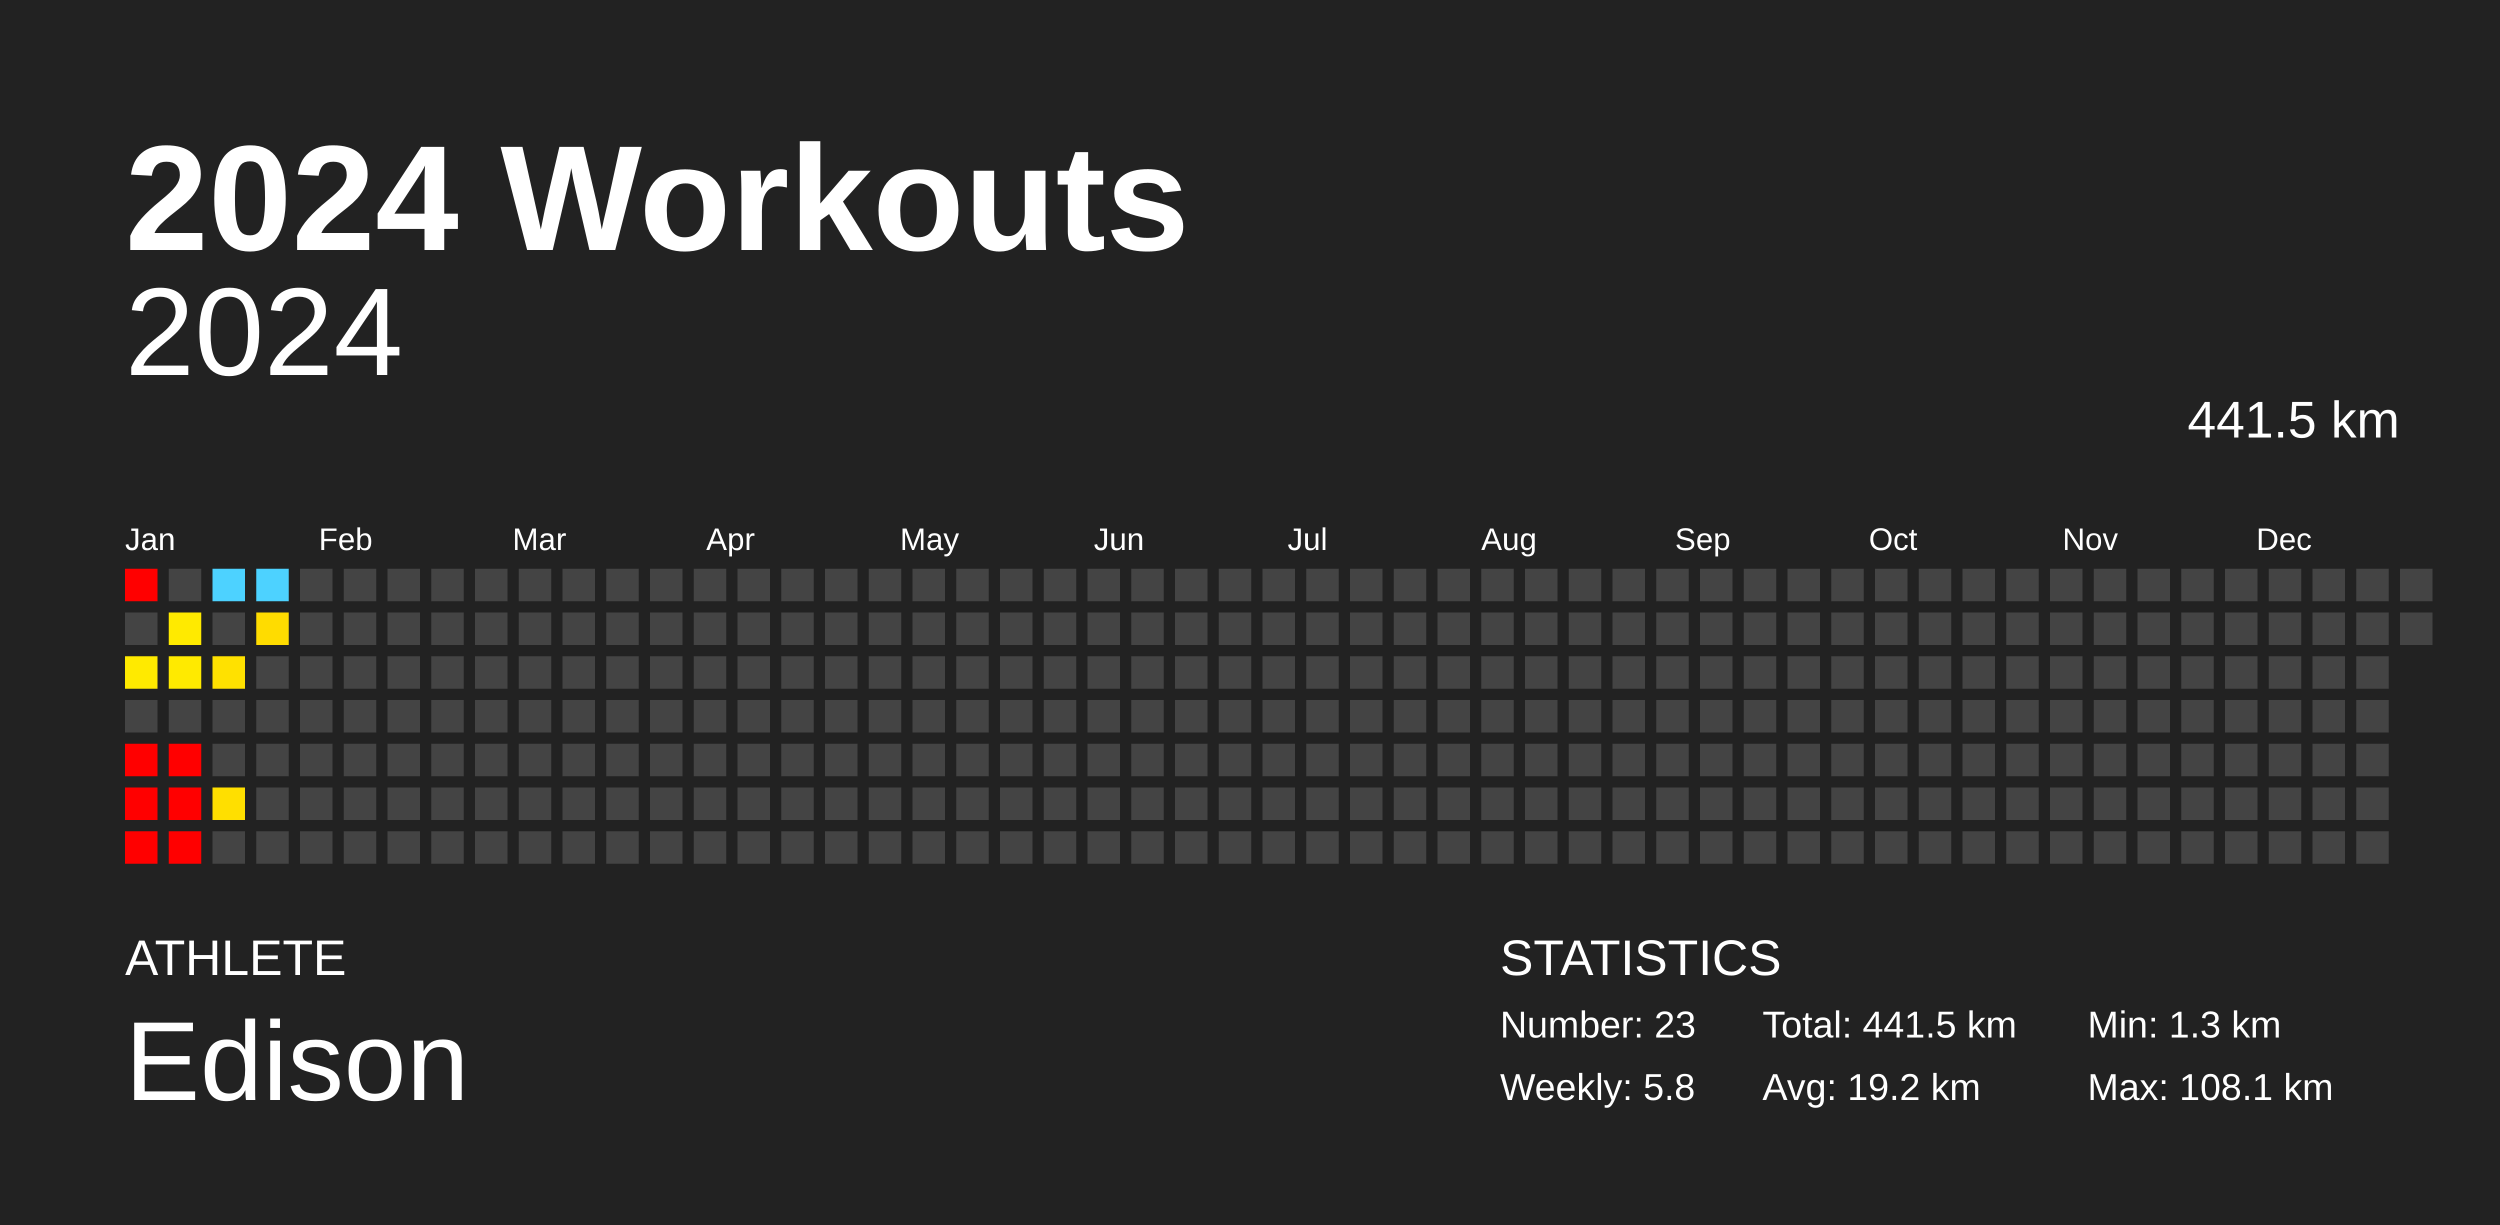
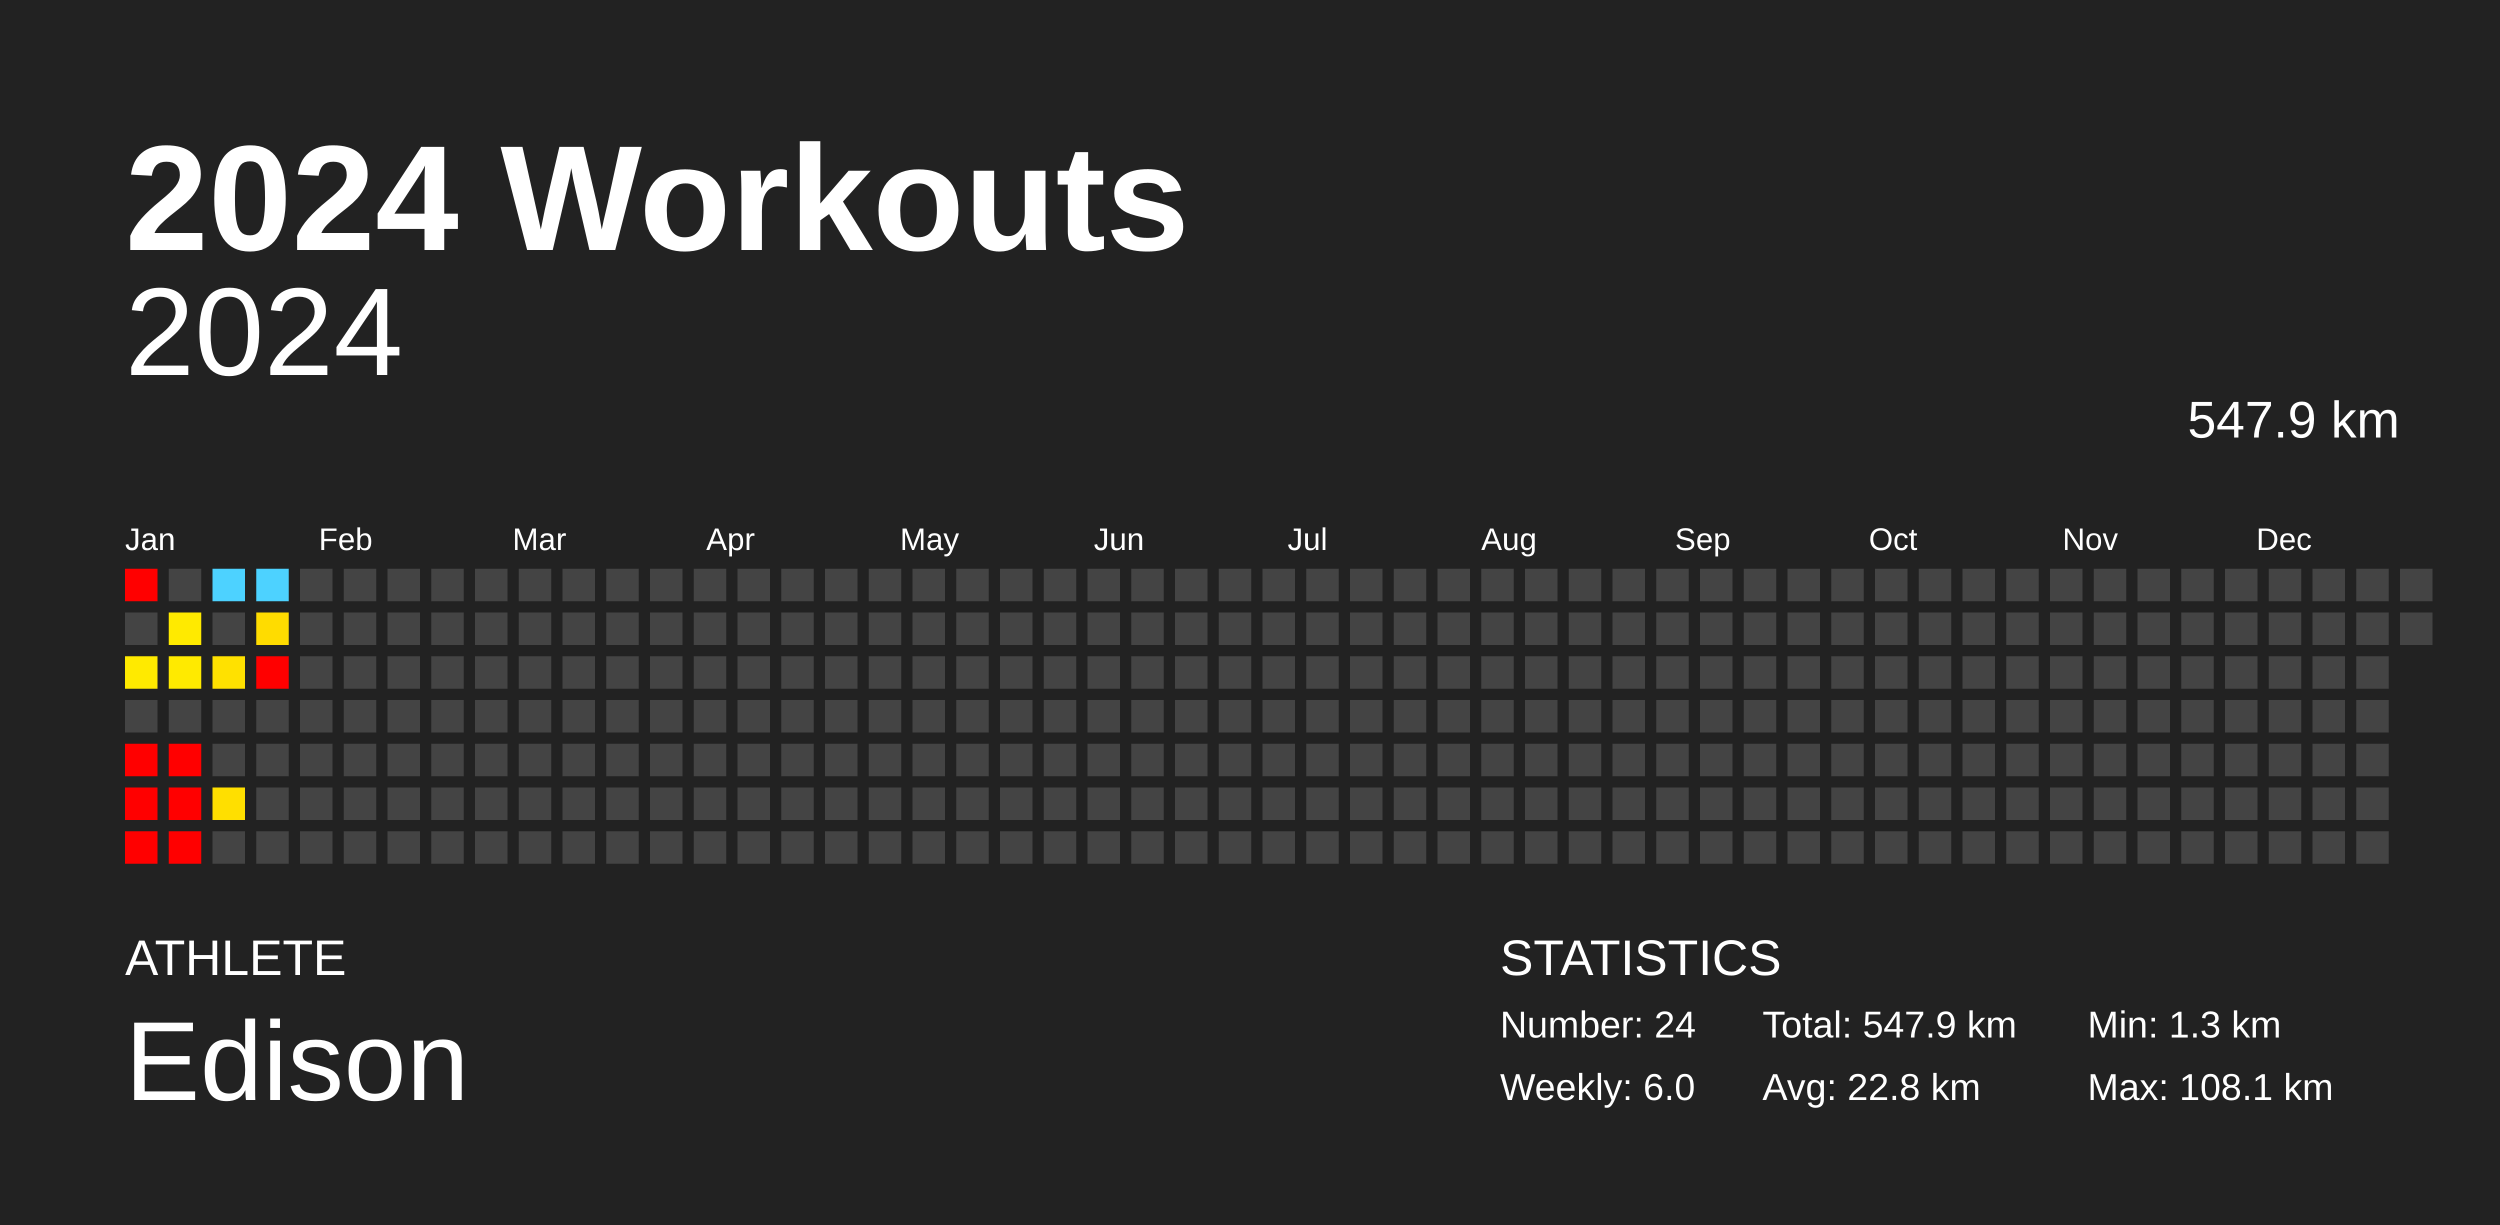
<svg xmlns="http://www.w3.org/2000/svg" baseProfile="full" height="98mm" version="1.1" viewBox="0,0,200,98" width="200mm">
  <defs />
  <rect fill="#222222" height="98" width="200" x="0" y="0" />
  <text fill="#FFFFFF" style="font-size:12px; font-family:Arial; font-weight:bold;" x="10" y="20">2024 Workouts</text>
  <text fill="#FFFFFF" style="font-size:4px; font-family:Arial" x="10" y="78">ATHLETE</text>
  <text fill="#FFFFFF" style="font-size:9px; font-family:Arial" x="10" y="88">Edison</text>
  <text fill="#FFFFFF" style="font-size:4px; font-family:Arial" x="120" y="78">STATISTICS</text>
-   <text fill="#FFFFFF" style="font-size:3px; font-family:Arial" x="120" y="83">Number: 23</text>
-   <text fill="#FFFFFF" style="font-size:3px; font-family:Arial" x="120" y="88">Weekly: 5.8</text>
-   <text fill="#FFFFFF" style="font-size:3px; font-family:Arial" x="141" y="83">Total: 441.5 km</text>
-   <text fill="#FFFFFF" style="font-size:3px; font-family:Arial" x="141" y="88">Avg: 19.2 km</text>
+   <text fill="#FFFFFF" style="font-size:3px; font-family:Arial" x="120" y="83">Number: 24</text>
+   <text fill="#FFFFFF" style="font-size:3px; font-family:Arial" x="120" y="88">Weekly: 6.0</text>
+   <text fill="#FFFFFF" style="font-size:3px; font-family:Arial" x="141" y="83">Total: 547.9 km</text>
+   <text fill="#FFFFFF" style="font-size:3px; font-family:Arial" x="141" y="88">Avg: 22.8 km</text>
  <text fill="#FFFFFF" style="font-size:3px; font-family:Arial" x="167" y="83">Min: 1.3 km</text>
  <text fill="#FFFFFF" style="font-size:3px; font-family:Arial" x="167" y="88">Max: 108.1 km</text>
  <text alignment-baseline="hanging" fill="#FFFFFF" style="font-size:10.0px; font-family:Arial;" x="10" y="30">2024</text>
-   <text alignment-baseline="hanging" fill="#FFFFFF" style="font-size:4.125px; font-family:Arial;" x="175" y="35">441.5 km</text>
+   <text alignment-baseline="hanging" fill="#FFFFFF" style="font-size:4.125px; font-family:Arial;" x="175" y="35">547.9 km</text>
  <text fill="#FFFFFF" style="font-size:2.5px; font-family:Arial" x="10.0" y="44">Jan</text>
  <text fill="#FFFFFF" style="font-size:2.5px; font-family:Arial" x="25.5" y="44">Feb</text>
  <text fill="#FFFFFF" style="font-size:2.5px; font-family:Arial" x="41.0" y="44">Mar</text>
  <text fill="#FFFFFF" style="font-size:2.5px; font-family:Arial" x="56.5" y="44">Apr</text>
  <text fill="#FFFFFF" style="font-size:2.5px; font-family:Arial" x="72.0" y="44">May</text>
  <text fill="#FFFFFF" style="font-size:2.5px; font-family:Arial" x="87.5" y="44">Jun</text>
  <text fill="#FFFFFF" style="font-size:2.5px; font-family:Arial" x="103.0" y="44">Jul</text>
  <text fill="#FFFFFF" style="font-size:2.5px; font-family:Arial" x="118.5" y="44">Aug</text>
  <text fill="#FFFFFF" style="font-size:2.5px; font-family:Arial" x="134.0" y="44">Sep</text>
  <text fill="#FFFFFF" style="font-size:2.5px; font-family:Arial" x="149.5" y="44">Oct</text>
  <text fill="#FFFFFF" style="font-size:2.5px; font-family:Arial" x="165.0" y="44">Nov</text>
  <text fill="#FFFFFF" style="font-size:2.5px; font-family:Arial" x="180.5" y="44">Dec</text>
  <rect fill="red" height="2.6" width="2.6" x="10.0" y="45.5" />
  <rect fill="#444444" height="2.6" width="2.6" x="10.0" y="49.0" />
  <rect fill="#ffea00" height="2.6" width="2.6" x="10.0" y="52.5" />
  <rect fill="#444444" height="2.6" width="2.6" x="10.0" y="56.0" />
  <rect fill="red" height="2.6" width="2.6" x="10.0" y="59.5" />
  <rect fill="red" height="2.6" width="2.6" x="10.0" y="63.0" />
  <rect fill="red" height="2.6" width="2.6" x="10.0" y="66.5" />
  <rect fill="#444444" height="2.6" width="2.6" x="13.5" y="45.5" />
  <rect fill="#ffea00" height="2.6" width="2.6" x="13.5" y="49.0" />
  <rect fill="#ffea00" height="2.6" width="2.6" x="13.5" y="52.5" />
  <rect fill="#444444" height="2.6" width="2.6" x="13.5" y="56.0" />
  <rect fill="red" height="2.6" width="2.6" x="13.5" y="59.5" />
  <rect fill="red" height="2.6" width="2.6" x="13.5" y="63.0" />
  <rect fill="red" height="2.6" width="2.6" x="13.5" y="66.5" />
  <rect fill="#4dd2ff" height="2.6" width="2.6" x="17.0" y="45.5" />
  <rect fill="#444444" height="2.6" width="2.6" x="17.0" y="49.0" />
  <rect fill="#ffe100" height="2.6" width="2.6" x="17.0" y="52.5" />
  <rect fill="#444444" height="2.6" width="2.6" x="17.0" y="56.0" />
  <rect fill="#444444" height="2.6" width="2.6" x="17.0" y="59.5" />
  <rect fill="#ffdf00" height="2.6" width="2.6" x="17.0" y="63.0" />
  <rect fill="#444444" height="2.6" width="2.6" x="17.0" y="66.5" />
  <rect fill="#4dd2ff" height="2.6" width="2.6" x="20.5" y="45.5" />
  <rect fill="#ffdc00" height="2.6" width="2.6" x="20.5" y="49.0" />
-   <rect fill="#444444" height="2.6" width="2.6" x="20.5" y="52.5" />
+   <rect fill="red" height="2.6" width="2.6" x="20.5" y="52.5" />
  <rect fill="#444444" height="2.6" width="2.6" x="20.5" y="56.0" />
  <rect fill="#444444" height="2.6" width="2.6" x="20.5" y="59.5" />
  <rect fill="#444444" height="2.6" width="2.6" x="20.5" y="63.0" />
  <rect fill="#444444" height="2.6" width="2.6" x="20.5" y="66.5" />
  <rect fill="#444444" height="2.6" width="2.6" x="24.0" y="45.5" />
  <rect fill="#444444" height="2.6" width="2.6" x="24.0" y="49.0" />
  <rect fill="#444444" height="2.6" width="2.6" x="24.0" y="52.5" />
  <rect fill="#444444" height="2.6" width="2.6" x="24.0" y="56.0" />
  <rect fill="#444444" height="2.6" width="2.6" x="24.0" y="59.5" />
  <rect fill="#444444" height="2.6" width="2.6" x="24.0" y="63.0" />
  <rect fill="#444444" height="2.6" width="2.6" x="24.0" y="66.5" />
  <rect fill="#444444" height="2.6" width="2.6" x="27.5" y="45.5" />
  <rect fill="#444444" height="2.6" width="2.6" x="27.5" y="49.0" />
  <rect fill="#444444" height="2.6" width="2.6" x="27.5" y="52.5" />
  <rect fill="#444444" height="2.6" width="2.6" x="27.5" y="56.0" />
  <rect fill="#444444" height="2.6" width="2.6" x="27.5" y="59.5" />
  <rect fill="#444444" height="2.6" width="2.6" x="27.5" y="63.0" />
  <rect fill="#444444" height="2.6" width="2.6" x="27.5" y="66.5" />
  <rect fill="#444444" height="2.6" width="2.6" x="31.0" y="45.5" />
  <rect fill="#444444" height="2.6" width="2.6" x="31.0" y="49.0" />
  <rect fill="#444444" height="2.6" width="2.6" x="31.0" y="52.5" />
  <rect fill="#444444" height="2.6" width="2.6" x="31.0" y="56.0" />
  <rect fill="#444444" height="2.6" width="2.6" x="31.0" y="59.5" />
  <rect fill="#444444" height="2.6" width="2.6" x="31.0" y="63.0" />
  <rect fill="#444444" height="2.6" width="2.6" x="31.0" y="66.5" />
  <rect fill="#444444" height="2.6" width="2.6" x="34.5" y="45.5" />
  <rect fill="#444444" height="2.6" width="2.6" x="34.5" y="49.0" />
  <rect fill="#444444" height="2.6" width="2.6" x="34.5" y="52.5" />
  <rect fill="#444444" height="2.6" width="2.6" x="34.5" y="56.0" />
  <rect fill="#444444" height="2.6" width="2.6" x="34.5" y="59.5" />
  <rect fill="#444444" height="2.6" width="2.6" x="34.5" y="63.0" />
  <rect fill="#444444" height="2.6" width="2.6" x="34.5" y="66.5" />
  <rect fill="#444444" height="2.6" width="2.6" x="38.0" y="45.5" />
  <rect fill="#444444" height="2.6" width="2.6" x="38.0" y="49.0" />
  <rect fill="#444444" height="2.6" width="2.6" x="38.0" y="52.5" />
  <rect fill="#444444" height="2.6" width="2.6" x="38.0" y="56.0" />
  <rect fill="#444444" height="2.6" width="2.6" x="38.0" y="59.5" />
  <rect fill="#444444" height="2.6" width="2.6" x="38.0" y="63.0" />
  <rect fill="#444444" height="2.6" width="2.6" x="38.0" y="66.5" />
  <rect fill="#444444" height="2.6" width="2.6" x="41.5" y="45.5" />
  <rect fill="#444444" height="2.6" width="2.6" x="41.5" y="49.0" />
  <rect fill="#444444" height="2.6" width="2.6" x="41.5" y="52.5" />
  <rect fill="#444444" height="2.6" width="2.6" x="41.5" y="56.0" />
  <rect fill="#444444" height="2.6" width="2.6" x="41.5" y="59.5" />
  <rect fill="#444444" height="2.6" width="2.6" x="41.5" y="63.0" />
  <rect fill="#444444" height="2.6" width="2.6" x="41.5" y="66.5" />
  <rect fill="#444444" height="2.6" width="2.6" x="45.0" y="45.5" />
  <rect fill="#444444" height="2.6" width="2.6" x="45.0" y="49.0" />
  <rect fill="#444444" height="2.6" width="2.6" x="45.0" y="52.5" />
  <rect fill="#444444" height="2.6" width="2.6" x="45.0" y="56.0" />
  <rect fill="#444444" height="2.6" width="2.6" x="45.0" y="59.5" />
  <rect fill="#444444" height="2.6" width="2.6" x="45.0" y="63.0" />
  <rect fill="#444444" height="2.6" width="2.6" x="45.0" y="66.5" />
  <rect fill="#444444" height="2.6" width="2.6" x="48.5" y="45.5" />
  <rect fill="#444444" height="2.6" width="2.6" x="48.5" y="49.0" />
  <rect fill="#444444" height="2.6" width="2.6" x="48.5" y="52.5" />
  <rect fill="#444444" height="2.6" width="2.6" x="48.5" y="56.0" />
  <rect fill="#444444" height="2.6" width="2.6" x="48.5" y="59.5" />
  <rect fill="#444444" height="2.6" width="2.6" x="48.5" y="63.0" />
  <rect fill="#444444" height="2.6" width="2.6" x="48.5" y="66.5" />
  <rect fill="#444444" height="2.6" width="2.6" x="52.0" y="45.5" />
  <rect fill="#444444" height="2.6" width="2.6" x="52.0" y="49.0" />
  <rect fill="#444444" height="2.6" width="2.6" x="52.0" y="52.5" />
  <rect fill="#444444" height="2.6" width="2.6" x="52.0" y="56.0" />
  <rect fill="#444444" height="2.6" width="2.6" x="52.0" y="59.5" />
  <rect fill="#444444" height="2.6" width="2.6" x="52.0" y="63.0" />
  <rect fill="#444444" height="2.6" width="2.6" x="52.0" y="66.5" />
  <rect fill="#444444" height="2.6" width="2.6" x="55.5" y="45.5" />
  <rect fill="#444444" height="2.6" width="2.6" x="55.5" y="49.0" />
  <rect fill="#444444" height="2.6" width="2.6" x="55.5" y="52.5" />
  <rect fill="#444444" height="2.6" width="2.6" x="55.5" y="56.0" />
  <rect fill="#444444" height="2.6" width="2.6" x="55.5" y="59.5" />
  <rect fill="#444444" height="2.6" width="2.6" x="55.5" y="63.0" />
  <rect fill="#444444" height="2.6" width="2.6" x="55.5" y="66.5" />
  <rect fill="#444444" height="2.6" width="2.6" x="59.0" y="45.5" />
  <rect fill="#444444" height="2.6" width="2.6" x="59.0" y="49.0" />
  <rect fill="#444444" height="2.6" width="2.6" x="59.0" y="52.5" />
  <rect fill="#444444" height="2.6" width="2.6" x="59.0" y="56.0" />
  <rect fill="#444444" height="2.6" width="2.6" x="59.0" y="59.5" />
  <rect fill="#444444" height="2.6" width="2.6" x="59.0" y="63.0" />
  <rect fill="#444444" height="2.6" width="2.6" x="59.0" y="66.5" />
  <rect fill="#444444" height="2.6" width="2.6" x="62.5" y="45.5" />
  <rect fill="#444444" height="2.6" width="2.6" x="62.5" y="49.0" />
  <rect fill="#444444" height="2.6" width="2.6" x="62.5" y="52.5" />
  <rect fill="#444444" height="2.6" width="2.6" x="62.5" y="56.0" />
  <rect fill="#444444" height="2.6" width="2.6" x="62.5" y="59.5" />
  <rect fill="#444444" height="2.6" width="2.6" x="62.5" y="63.0" />
  <rect fill="#444444" height="2.6" width="2.6" x="62.5" y="66.5" />
  <rect fill="#444444" height="2.6" width="2.6" x="66.0" y="45.5" />
  <rect fill="#444444" height="2.6" width="2.6" x="66.0" y="49.0" />
  <rect fill="#444444" height="2.6" width="2.6" x="66.0" y="52.5" />
  <rect fill="#444444" height="2.6" width="2.6" x="66.0" y="56.0" />
  <rect fill="#444444" height="2.6" width="2.6" x="66.0" y="59.5" />
  <rect fill="#444444" height="2.6" width="2.6" x="66.0" y="63.0" />
  <rect fill="#444444" height="2.6" width="2.6" x="66.0" y="66.5" />
  <rect fill="#444444" height="2.6" width="2.6" x="69.5" y="45.5" />
  <rect fill="#444444" height="2.6" width="2.6" x="69.5" y="49.0" />
  <rect fill="#444444" height="2.6" width="2.6" x="69.5" y="52.5" />
  <rect fill="#444444" height="2.6" width="2.6" x="69.5" y="56.0" />
  <rect fill="#444444" height="2.6" width="2.6" x="69.5" y="59.5" />
  <rect fill="#444444" height="2.6" width="2.6" x="69.5" y="63.0" />
  <rect fill="#444444" height="2.6" width="2.6" x="69.5" y="66.5" />
  <rect fill="#444444" height="2.6" width="2.6" x="73.0" y="45.5" />
  <rect fill="#444444" height="2.6" width="2.6" x="73.0" y="49.0" />
  <rect fill="#444444" height="2.6" width="2.6" x="73.0" y="52.5" />
  <rect fill="#444444" height="2.6" width="2.6" x="73.0" y="56.0" />
  <rect fill="#444444" height="2.6" width="2.6" x="73.0" y="59.5" />
  <rect fill="#444444" height="2.6" width="2.6" x="73.0" y="63.0" />
  <rect fill="#444444" height="2.6" width="2.6" x="73.0" y="66.5" />
  <rect fill="#444444" height="2.6" width="2.6" x="76.5" y="45.5" />
  <rect fill="#444444" height="2.6" width="2.6" x="76.5" y="49.0" />
  <rect fill="#444444" height="2.6" width="2.6" x="76.5" y="52.5" />
  <rect fill="#444444" height="2.6" width="2.6" x="76.5" y="56.0" />
  <rect fill="#444444" height="2.6" width="2.6" x="76.5" y="59.5" />
  <rect fill="#444444" height="2.6" width="2.6" x="76.5" y="63.0" />
  <rect fill="#444444" height="2.6" width="2.6" x="76.5" y="66.5" />
  <rect fill="#444444" height="2.6" width="2.6" x="80.0" y="45.5" />
  <rect fill="#444444" height="2.6" width="2.6" x="80.0" y="49.0" />
  <rect fill="#444444" height="2.6" width="2.6" x="80.0" y="52.5" />
  <rect fill="#444444" height="2.6" width="2.6" x="80.0" y="56.0" />
  <rect fill="#444444" height="2.6" width="2.6" x="80.0" y="59.5" />
  <rect fill="#444444" height="2.6" width="2.6" x="80.0" y="63.0" />
  <rect fill="#444444" height="2.6" width="2.6" x="80.0" y="66.5" />
  <rect fill="#444444" height="2.6" width="2.6" x="83.5" y="45.5" />
  <rect fill="#444444" height="2.6" width="2.6" x="83.5" y="49.0" />
  <rect fill="#444444" height="2.6" width="2.6" x="83.5" y="52.5" />
  <rect fill="#444444" height="2.6" width="2.6" x="83.5" y="56.0" />
  <rect fill="#444444" height="2.6" width="2.6" x="83.5" y="59.5" />
  <rect fill="#444444" height="2.6" width="2.6" x="83.5" y="63.0" />
  <rect fill="#444444" height="2.6" width="2.6" x="83.5" y="66.5" />
  <rect fill="#444444" height="2.6" width="2.6" x="87.0" y="45.5" />
  <rect fill="#444444" height="2.6" width="2.6" x="87.0" y="49.0" />
  <rect fill="#444444" height="2.6" width="2.6" x="87.0" y="52.5" />
  <rect fill="#444444" height="2.6" width="2.6" x="87.0" y="56.0" />
  <rect fill="#444444" height="2.6" width="2.6" x="87.0" y="59.5" />
  <rect fill="#444444" height="2.6" width="2.6" x="87.0" y="63.0" />
  <rect fill="#444444" height="2.6" width="2.6" x="87.0" y="66.5" />
  <rect fill="#444444" height="2.6" width="2.6" x="90.5" y="45.5" />
  <rect fill="#444444" height="2.6" width="2.6" x="90.5" y="49.0" />
  <rect fill="#444444" height="2.6" width="2.6" x="90.5" y="52.5" />
  <rect fill="#444444" height="2.6" width="2.6" x="90.5" y="56.0" />
  <rect fill="#444444" height="2.6" width="2.6" x="90.5" y="59.5" />
  <rect fill="#444444" height="2.6" width="2.6" x="90.5" y="63.0" />
  <rect fill="#444444" height="2.6" width="2.6" x="90.5" y="66.5" />
  <rect fill="#444444" height="2.6" width="2.6" x="94.0" y="45.5" />
  <rect fill="#444444" height="2.6" width="2.6" x="94.0" y="49.0" />
  <rect fill="#444444" height="2.6" width="2.6" x="94.0" y="52.5" />
  <rect fill="#444444" height="2.6" width="2.6" x="94.0" y="56.0" />
  <rect fill="#444444" height="2.6" width="2.6" x="94.0" y="59.5" />
  <rect fill="#444444" height="2.6" width="2.6" x="94.0" y="63.0" />
  <rect fill="#444444" height="2.6" width="2.6" x="94.0" y="66.5" />
  <rect fill="#444444" height="2.6" width="2.6" x="97.5" y="45.5" />
  <rect fill="#444444" height="2.6" width="2.6" x="97.5" y="49.0" />
  <rect fill="#444444" height="2.6" width="2.6" x="97.5" y="52.5" />
  <rect fill="#444444" height="2.6" width="2.6" x="97.5" y="56.0" />
  <rect fill="#444444" height="2.6" width="2.6" x="97.5" y="59.5" />
  <rect fill="#444444" height="2.6" width="2.6" x="97.5" y="63.0" />
  <rect fill="#444444" height="2.6" width="2.6" x="97.5" y="66.5" />
  <rect fill="#444444" height="2.6" width="2.6" x="101.0" y="45.5" />
  <rect fill="#444444" height="2.6" width="2.6" x="101.0" y="49.0" />
  <rect fill="#444444" height="2.6" width="2.6" x="101.0" y="52.5" />
  <rect fill="#444444" height="2.6" width="2.6" x="101.0" y="56.0" />
  <rect fill="#444444" height="2.6" width="2.6" x="101.0" y="59.5" />
  <rect fill="#444444" height="2.6" width="2.6" x="101.0" y="63.0" />
  <rect fill="#444444" height="2.6" width="2.6" x="101.0" y="66.5" />
  <rect fill="#444444" height="2.6" width="2.6" x="104.5" y="45.5" />
  <rect fill="#444444" height="2.6" width="2.6" x="104.5" y="49.0" />
  <rect fill="#444444" height="2.6" width="2.6" x="104.5" y="52.5" />
  <rect fill="#444444" height="2.6" width="2.6" x="104.5" y="56.0" />
  <rect fill="#444444" height="2.6" width="2.6" x="104.5" y="59.5" />
  <rect fill="#444444" height="2.6" width="2.6" x="104.5" y="63.0" />
  <rect fill="#444444" height="2.6" width="2.6" x="104.5" y="66.5" />
  <rect fill="#444444" height="2.6" width="2.6" x="108.0" y="45.5" />
  <rect fill="#444444" height="2.6" width="2.6" x="108.0" y="49.0" />
  <rect fill="#444444" height="2.6" width="2.6" x="108.0" y="52.5" />
  <rect fill="#444444" height="2.6" width="2.6" x="108.0" y="56.0" />
  <rect fill="#444444" height="2.6" width="2.6" x="108.0" y="59.5" />
  <rect fill="#444444" height="2.6" width="2.6" x="108.0" y="63.0" />
  <rect fill="#444444" height="2.6" width="2.6" x="108.0" y="66.5" />
  <rect fill="#444444" height="2.6" width="2.6" x="111.5" y="45.5" />
  <rect fill="#444444" height="2.6" width="2.6" x="111.5" y="49.0" />
  <rect fill="#444444" height="2.6" width="2.6" x="111.5" y="52.5" />
  <rect fill="#444444" height="2.6" width="2.6" x="111.5" y="56.0" />
  <rect fill="#444444" height="2.6" width="2.6" x="111.5" y="59.5" />
  <rect fill="#444444" height="2.6" width="2.6" x="111.5" y="63.0" />
  <rect fill="#444444" height="2.6" width="2.6" x="111.5" y="66.5" />
  <rect fill="#444444" height="2.6" width="2.6" x="115.0" y="45.5" />
  <rect fill="#444444" height="2.6" width="2.6" x="115.0" y="49.0" />
  <rect fill="#444444" height="2.6" width="2.6" x="115.0" y="52.5" />
  <rect fill="#444444" height="2.6" width="2.6" x="115.0" y="56.0" />
  <rect fill="#444444" height="2.6" width="2.6" x="115.0" y="59.5" />
  <rect fill="#444444" height="2.6" width="2.6" x="115.0" y="63.0" />
  <rect fill="#444444" height="2.6" width="2.6" x="115.0" y="66.5" />
  <rect fill="#444444" height="2.6" width="2.6" x="118.5" y="45.5" />
  <rect fill="#444444" height="2.6" width="2.6" x="118.5" y="49.0" />
  <rect fill="#444444" height="2.6" width="2.6" x="118.5" y="52.5" />
  <rect fill="#444444" height="2.6" width="2.6" x="118.5" y="56.0" />
  <rect fill="#444444" height="2.6" width="2.6" x="118.5" y="59.5" />
  <rect fill="#444444" height="2.6" width="2.6" x="118.5" y="63.0" />
  <rect fill="#444444" height="2.6" width="2.6" x="118.5" y="66.5" />
  <rect fill="#444444" height="2.6" width="2.6" x="122.0" y="45.5" />
  <rect fill="#444444" height="2.6" width="2.6" x="122.0" y="49.0" />
  <rect fill="#444444" height="2.6" width="2.6" x="122.0" y="52.5" />
  <rect fill="#444444" height="2.6" width="2.6" x="122.0" y="56.0" />
  <rect fill="#444444" height="2.6" width="2.6" x="122.0" y="59.5" />
  <rect fill="#444444" height="2.6" width="2.6" x="122.0" y="63.0" />
  <rect fill="#444444" height="2.6" width="2.6" x="122.0" y="66.5" />
  <rect fill="#444444" height="2.6" width="2.6" x="125.5" y="45.5" />
  <rect fill="#444444" height="2.6" width="2.6" x="125.5" y="49.0" />
  <rect fill="#444444" height="2.6" width="2.6" x="125.5" y="52.5" />
  <rect fill="#444444" height="2.6" width="2.6" x="125.5" y="56.0" />
  <rect fill="#444444" height="2.6" width="2.6" x="125.5" y="59.5" />
  <rect fill="#444444" height="2.6" width="2.6" x="125.5" y="63.0" />
  <rect fill="#444444" height="2.6" width="2.6" x="125.5" y="66.5" />
  <rect fill="#444444" height="2.6" width="2.6" x="129.0" y="45.5" />
  <rect fill="#444444" height="2.6" width="2.6" x="129.0" y="49.0" />
  <rect fill="#444444" height="2.6" width="2.6" x="129.0" y="52.5" />
  <rect fill="#444444" height="2.6" width="2.6" x="129.0" y="56.0" />
  <rect fill="#444444" height="2.6" width="2.6" x="129.0" y="59.5" />
  <rect fill="#444444" height="2.6" width="2.6" x="129.0" y="63.0" />
  <rect fill="#444444" height="2.6" width="2.6" x="129.0" y="66.5" />
  <rect fill="#444444" height="2.6" width="2.6" x="132.5" y="45.5" />
  <rect fill="#444444" height="2.6" width="2.6" x="132.5" y="49.0" />
  <rect fill="#444444" height="2.6" width="2.6" x="132.5" y="52.5" />
  <rect fill="#444444" height="2.6" width="2.6" x="132.5" y="56.0" />
  <rect fill="#444444" height="2.6" width="2.6" x="132.5" y="59.5" />
  <rect fill="#444444" height="2.6" width="2.6" x="132.5" y="63.0" />
  <rect fill="#444444" height="2.6" width="2.6" x="132.5" y="66.5" />
  <rect fill="#444444" height="2.6" width="2.6" x="136.0" y="45.5" />
  <rect fill="#444444" height="2.6" width="2.6" x="136.0" y="49.0" />
  <rect fill="#444444" height="2.6" width="2.6" x="136.0" y="52.5" />
  <rect fill="#444444" height="2.6" width="2.6" x="136.0" y="56.0" />
  <rect fill="#444444" height="2.6" width="2.6" x="136.0" y="59.5" />
  <rect fill="#444444" height="2.6" width="2.6" x="136.0" y="63.0" />
  <rect fill="#444444" height="2.6" width="2.6" x="136.0" y="66.5" />
  <rect fill="#444444" height="2.6" width="2.6" x="139.5" y="45.5" />
  <rect fill="#444444" height="2.6" width="2.6" x="139.5" y="49.0" />
  <rect fill="#444444" height="2.6" width="2.6" x="139.5" y="52.5" />
  <rect fill="#444444" height="2.6" width="2.6" x="139.5" y="56.0" />
  <rect fill="#444444" height="2.6" width="2.6" x="139.5" y="59.5" />
  <rect fill="#444444" height="2.6" width="2.6" x="139.5" y="63.0" />
  <rect fill="#444444" height="2.6" width="2.6" x="139.5" y="66.5" />
  <rect fill="#444444" height="2.6" width="2.6" x="143.0" y="45.5" />
  <rect fill="#444444" height="2.6" width="2.6" x="143.0" y="49.0" />
  <rect fill="#444444" height="2.6" width="2.6" x="143.0" y="52.5" />
  <rect fill="#444444" height="2.6" width="2.6" x="143.0" y="56.0" />
  <rect fill="#444444" height="2.6" width="2.6" x="143.0" y="59.5" />
  <rect fill="#444444" height="2.6" width="2.6" x="143.0" y="63.0" />
  <rect fill="#444444" height="2.6" width="2.6" x="143.0" y="66.5" />
  <rect fill="#444444" height="2.6" width="2.6" x="146.5" y="45.5" />
  <rect fill="#444444" height="2.6" width="2.6" x="146.5" y="49.0" />
  <rect fill="#444444" height="2.6" width="2.6" x="146.5" y="52.5" />
  <rect fill="#444444" height="2.6" width="2.6" x="146.5" y="56.0" />
  <rect fill="#444444" height="2.6" width="2.6" x="146.5" y="59.5" />
  <rect fill="#444444" height="2.6" width="2.6" x="146.5" y="63.0" />
  <rect fill="#444444" height="2.6" width="2.6" x="146.5" y="66.5" />
  <rect fill="#444444" height="2.6" width="2.6" x="150.0" y="45.5" />
  <rect fill="#444444" height="2.6" width="2.6" x="150.0" y="49.0" />
  <rect fill="#444444" height="2.6" width="2.6" x="150.0" y="52.5" />
  <rect fill="#444444" height="2.6" width="2.6" x="150.0" y="56.0" />
  <rect fill="#444444" height="2.6" width="2.6" x="150.0" y="59.5" />
  <rect fill="#444444" height="2.6" width="2.6" x="150.0" y="63.0" />
  <rect fill="#444444" height="2.6" width="2.6" x="150.0" y="66.5" />
  <rect fill="#444444" height="2.6" width="2.6" x="153.5" y="45.5" />
  <rect fill="#444444" height="2.6" width="2.6" x="153.5" y="49.0" />
  <rect fill="#444444" height="2.6" width="2.6" x="153.5" y="52.5" />
  <rect fill="#444444" height="2.6" width="2.6" x="153.5" y="56.0" />
  <rect fill="#444444" height="2.6" width="2.6" x="153.5" y="59.5" />
  <rect fill="#444444" height="2.6" width="2.6" x="153.5" y="63.0" />
  <rect fill="#444444" height="2.6" width="2.6" x="153.5" y="66.5" />
  <rect fill="#444444" height="2.6" width="2.6" x="157.0" y="45.5" />
  <rect fill="#444444" height="2.6" width="2.6" x="157.0" y="49.0" />
  <rect fill="#444444" height="2.6" width="2.6" x="157.0" y="52.5" />
  <rect fill="#444444" height="2.6" width="2.6" x="157.0" y="56.0" />
  <rect fill="#444444" height="2.6" width="2.6" x="157.0" y="59.5" />
  <rect fill="#444444" height="2.6" width="2.6" x="157.0" y="63.0" />
  <rect fill="#444444" height="2.6" width="2.6" x="157.0" y="66.5" />
  <rect fill="#444444" height="2.6" width="2.6" x="160.5" y="45.5" />
  <rect fill="#444444" height="2.6" width="2.6" x="160.5" y="49.0" />
  <rect fill="#444444" height="2.6" width="2.6" x="160.5" y="52.5" />
  <rect fill="#444444" height="2.6" width="2.6" x="160.5" y="56.0" />
  <rect fill="#444444" height="2.6" width="2.6" x="160.5" y="59.5" />
  <rect fill="#444444" height="2.6" width="2.6" x="160.5" y="63.0" />
  <rect fill="#444444" height="2.6" width="2.6" x="160.5" y="66.5" />
  <rect fill="#444444" height="2.6" width="2.6" x="164.0" y="45.5" />
  <rect fill="#444444" height="2.6" width="2.6" x="164.0" y="49.0" />
  <rect fill="#444444" height="2.6" width="2.6" x="164.0" y="52.5" />
  <rect fill="#444444" height="2.6" width="2.6" x="164.0" y="56.0" />
  <rect fill="#444444" height="2.6" width="2.6" x="164.0" y="59.5" />
  <rect fill="#444444" height="2.6" width="2.6" x="164.0" y="63.0" />
  <rect fill="#444444" height="2.6" width="2.6" x="164.0" y="66.5" />
  <rect fill="#444444" height="2.6" width="2.6" x="167.5" y="45.5" />
  <rect fill="#444444" height="2.6" width="2.6" x="167.5" y="49.0" />
  <rect fill="#444444" height="2.6" width="2.6" x="167.5" y="52.5" />
  <rect fill="#444444" height="2.6" width="2.6" x="167.5" y="56.0" />
  <rect fill="#444444" height="2.6" width="2.6" x="167.5" y="59.5" />
  <rect fill="#444444" height="2.6" width="2.6" x="167.5" y="63.0" />
  <rect fill="#444444" height="2.6" width="2.6" x="167.5" y="66.5" />
  <rect fill="#444444" height="2.6" width="2.6" x="171.0" y="45.5" />
  <rect fill="#444444" height="2.6" width="2.6" x="171.0" y="49.0" />
  <rect fill="#444444" height="2.6" width="2.6" x="171.0" y="52.5" />
  <rect fill="#444444" height="2.6" width="2.6" x="171.0" y="56.0" />
  <rect fill="#444444" height="2.6" width="2.6" x="171.0" y="59.5" />
  <rect fill="#444444" height="2.6" width="2.6" x="171.0" y="63.0" />
  <rect fill="#444444" height="2.6" width="2.6" x="171.0" y="66.5" />
  <rect fill="#444444" height="2.6" width="2.6" x="174.5" y="45.5" />
  <rect fill="#444444" height="2.6" width="2.6" x="174.5" y="49.0" />
  <rect fill="#444444" height="2.6" width="2.6" x="174.5" y="52.5" />
  <rect fill="#444444" height="2.6" width="2.6" x="174.5" y="56.0" />
  <rect fill="#444444" height="2.6" width="2.6" x="174.5" y="59.5" />
  <rect fill="#444444" height="2.6" width="2.6" x="174.5" y="63.0" />
  <rect fill="#444444" height="2.6" width="2.6" x="174.5" y="66.5" />
  <rect fill="#444444" height="2.6" width="2.6" x="178.0" y="45.5" />
  <rect fill="#444444" height="2.6" width="2.6" x="178.0" y="49.0" />
  <rect fill="#444444" height="2.6" width="2.6" x="178.0" y="52.5" />
  <rect fill="#444444" height="2.6" width="2.6" x="178.0" y="56.0" />
  <rect fill="#444444" height="2.6" width="2.6" x="178.0" y="59.5" />
  <rect fill="#444444" height="2.6" width="2.6" x="178.0" y="63.0" />
  <rect fill="#444444" height="2.6" width="2.6" x="178.0" y="66.5" />
  <rect fill="#444444" height="2.6" width="2.6" x="181.5" y="45.5" />
  <rect fill="#444444" height="2.6" width="2.6" x="181.5" y="49.0" />
  <rect fill="#444444" height="2.6" width="2.6" x="181.5" y="52.5" />
  <rect fill="#444444" height="2.6" width="2.6" x="181.5" y="56.0" />
  <rect fill="#444444" height="2.6" width="2.6" x="181.5" y="59.5" />
  <rect fill="#444444" height="2.6" width="2.6" x="181.5" y="63.0" />
  <rect fill="#444444" height="2.6" width="2.6" x="181.5" y="66.5" />
  <rect fill="#444444" height="2.6" width="2.6" x="185.0" y="45.5" />
  <rect fill="#444444" height="2.6" width="2.6" x="185.0" y="49.0" />
  <rect fill="#444444" height="2.6" width="2.6" x="185.0" y="52.5" />
  <rect fill="#444444" height="2.6" width="2.6" x="185.0" y="56.0" />
  <rect fill="#444444" height="2.6" width="2.6" x="185.0" y="59.5" />
  <rect fill="#444444" height="2.6" width="2.6" x="185.0" y="63.0" />
  <rect fill="#444444" height="2.6" width="2.6" x="185.0" y="66.5" />
  <rect fill="#444444" height="2.6" width="2.6" x="188.5" y="45.5" />
  <rect fill="#444444" height="2.6" width="2.6" x="188.5" y="49.0" />
  <rect fill="#444444" height="2.6" width="2.6" x="188.5" y="52.5" />
  <rect fill="#444444" height="2.6" width="2.6" x="188.5" y="56.0" />
  <rect fill="#444444" height="2.6" width="2.6" x="188.5" y="59.5" />
  <rect fill="#444444" height="2.6" width="2.6" x="188.5" y="63.0" />
  <rect fill="#444444" height="2.6" width="2.6" x="188.5" y="66.5" />
  <rect fill="#444444" height="2.6" width="2.6" x="192.0" y="45.5" />
  <rect fill="#444444" height="2.6" width="2.6" x="192.0" y="49.0" />
</svg>
